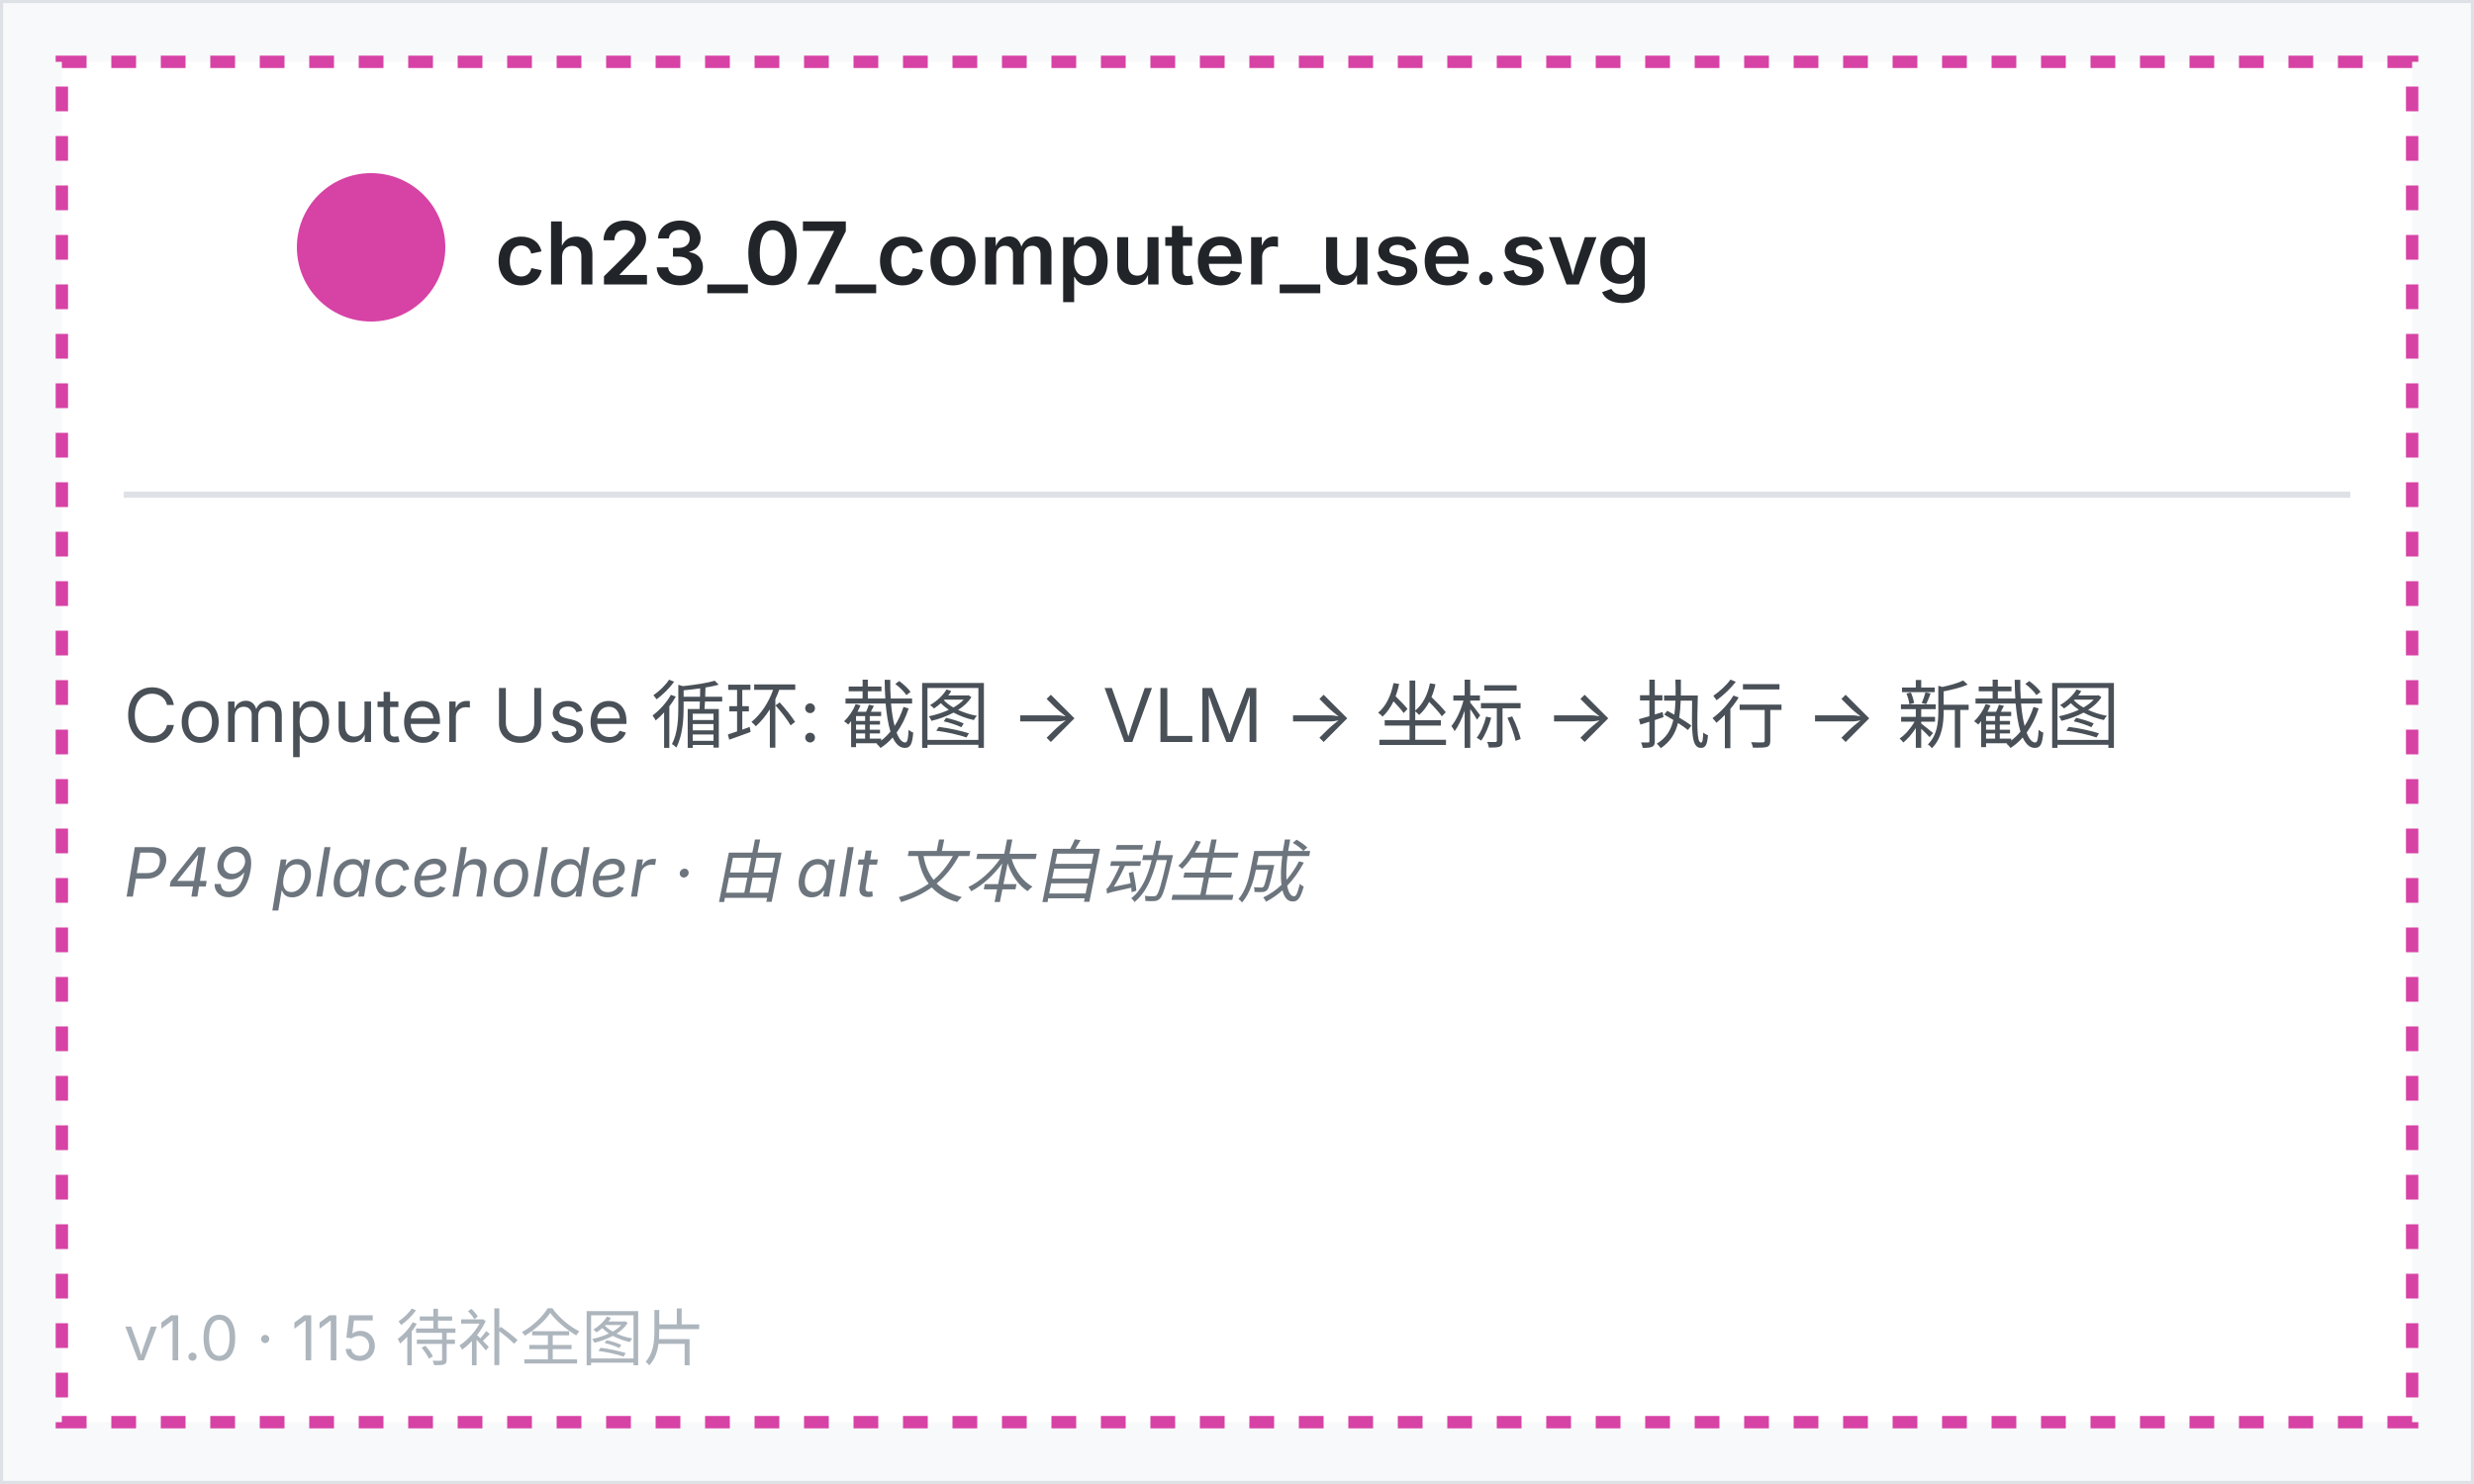
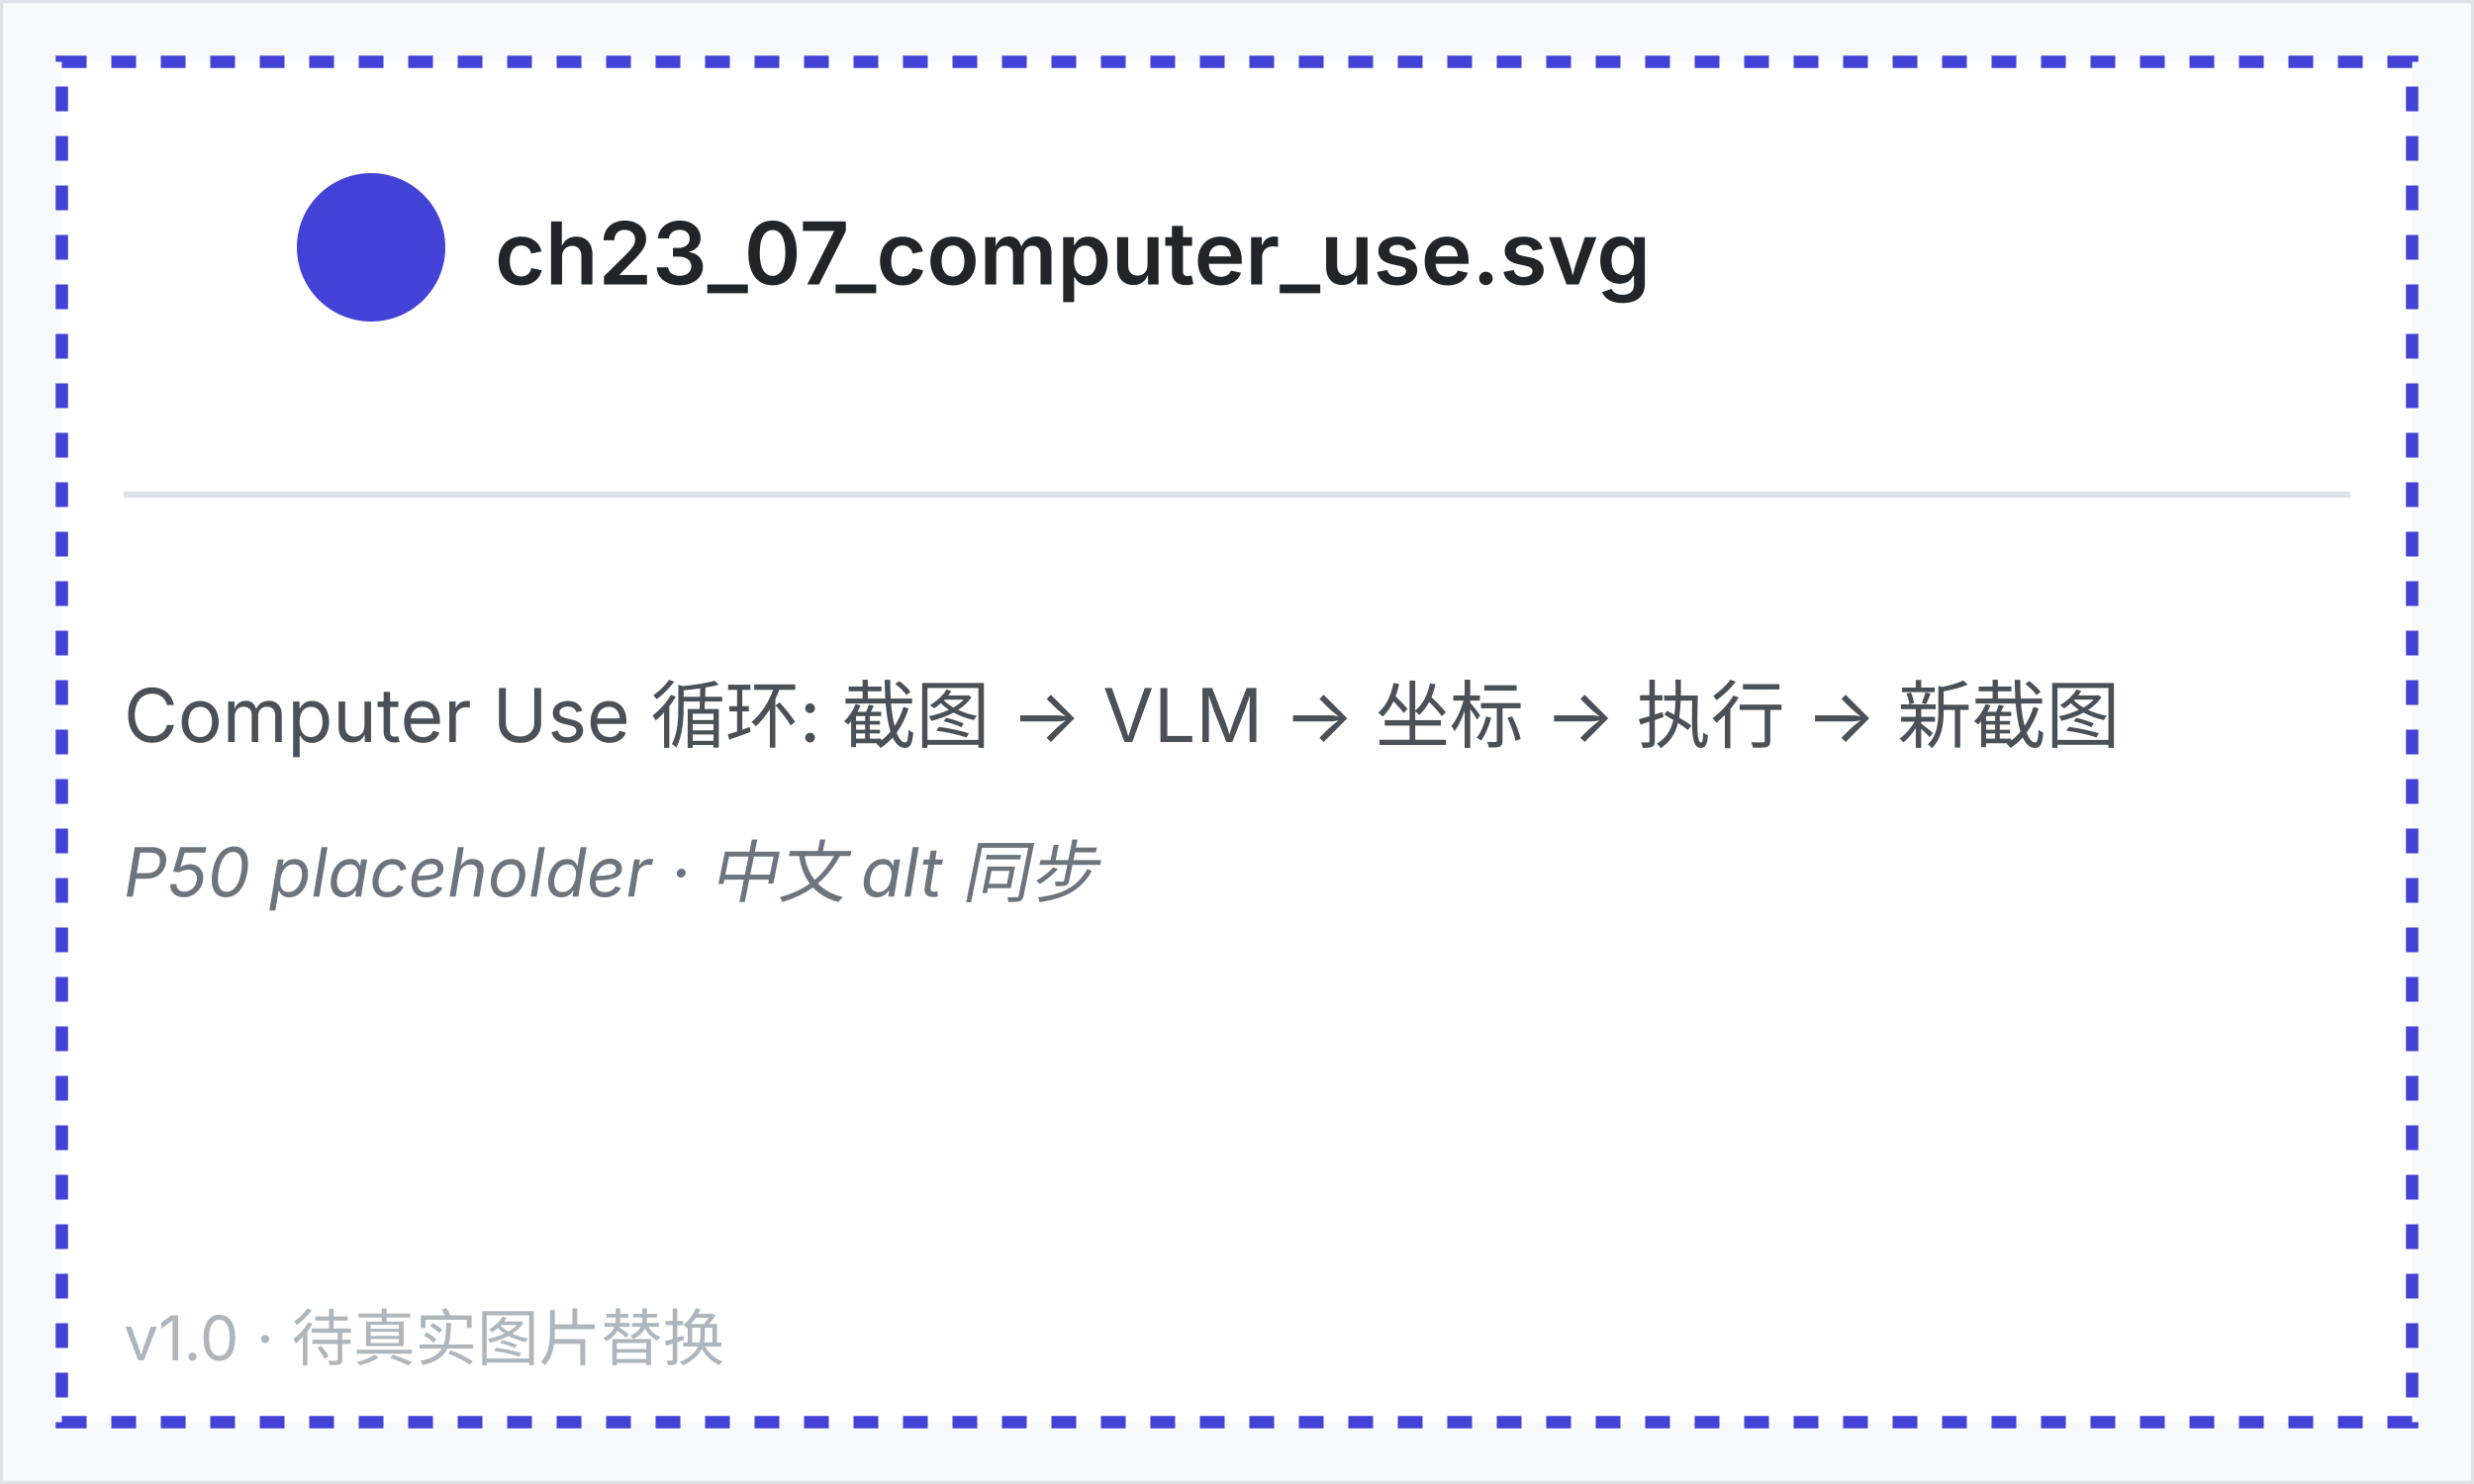
<svg xmlns="http://www.w3.org/2000/svg" viewBox="0 0 400 240" width="400" height="240" font-family="system-ui, -apple-system, sans-serif">
  <rect x="0" y="0" width="400" height="240" fill="#f8f9fa" stroke="#dee2e6" />
-   <rect x="10" y="10" width="380" height="220" fill="white" stroke="hsl(320, 65%, 55%)" stroke-width="2" stroke-dasharray="4 4" />
-   <circle cx="60" cy="40" r="12" fill="hsl(320, 65%, 55%)" />
+   <rect x="10" y="10" width="380" height="220" fill="white" stroke="hsl(240, 65%, 55%)" stroke-width="2" stroke-dasharray="4 4" />
+   <circle cx="60" cy="40" r="12" fill="hsl(240, 65%, 55%)" />
  <text x="80" y="46" font-size="14" font-weight="600" fill="#212529">ch23_07_computer_use.svg</text>
  <line x1="20" y1="80" x2="380" y2="80" stroke="#dee2e6" />
  <text x="20" y="120" font-size="12" fill="#495057">Computer Use 循环: 截图 → VLM → 坐标 → 执行 → 新截图</text>
-   <text x="20" y="145" font-size="11" fill="#6c757d" font-style="italic">P49 placeholder · 由 alt 文本自动生成</text>
-   <text x="20" y="220" font-size="10" fill="#adb5bd">v1.0 · 115 待补全图片</text>
+   <text x="20" y="145" font-size="11" fill="#6c757d" font-style="italic">P50 placeholder · 中文 alt 同步</text>
+   <text x="20" y="220" font-size="10" fill="#adb5bd">v1.0 · 待真实图片替换</text>
</svg>
